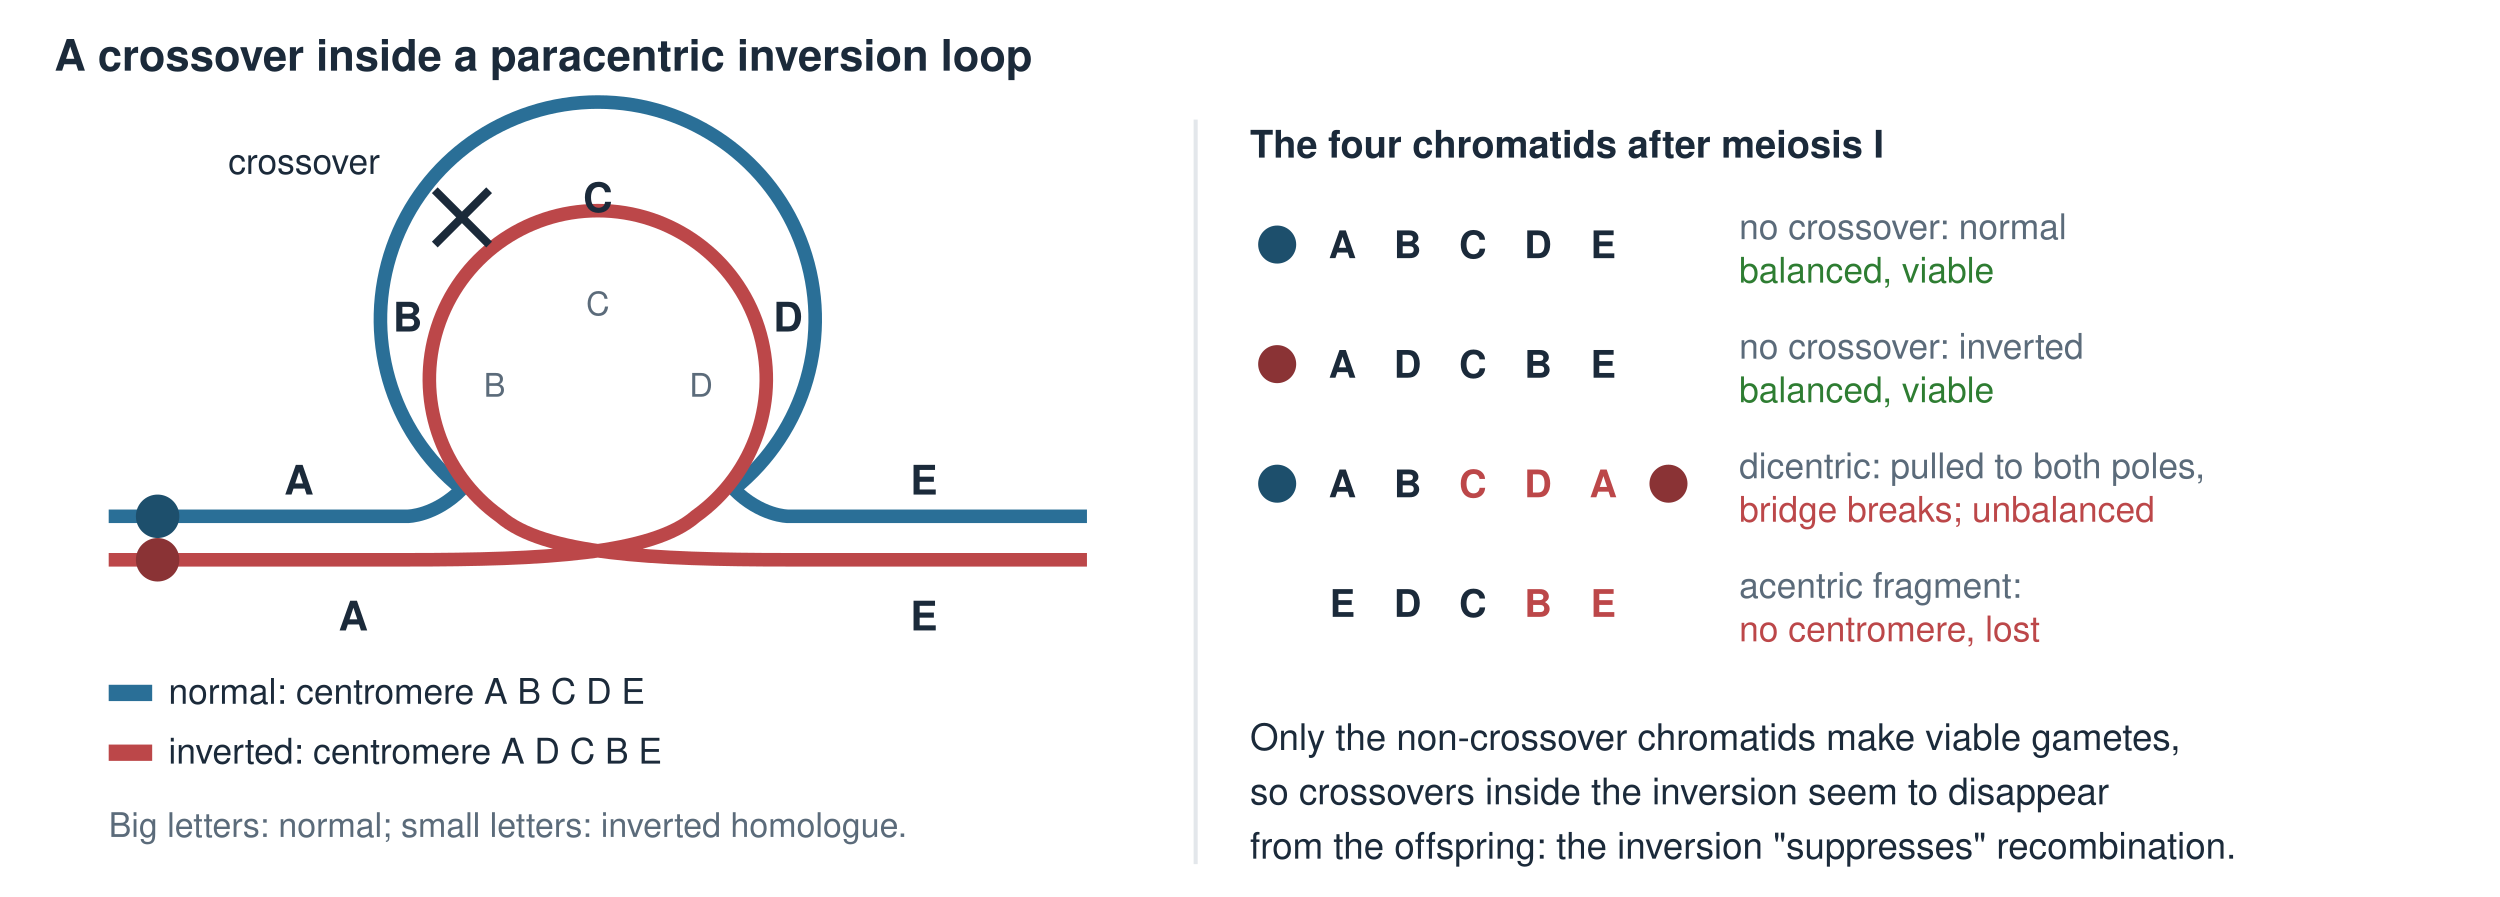
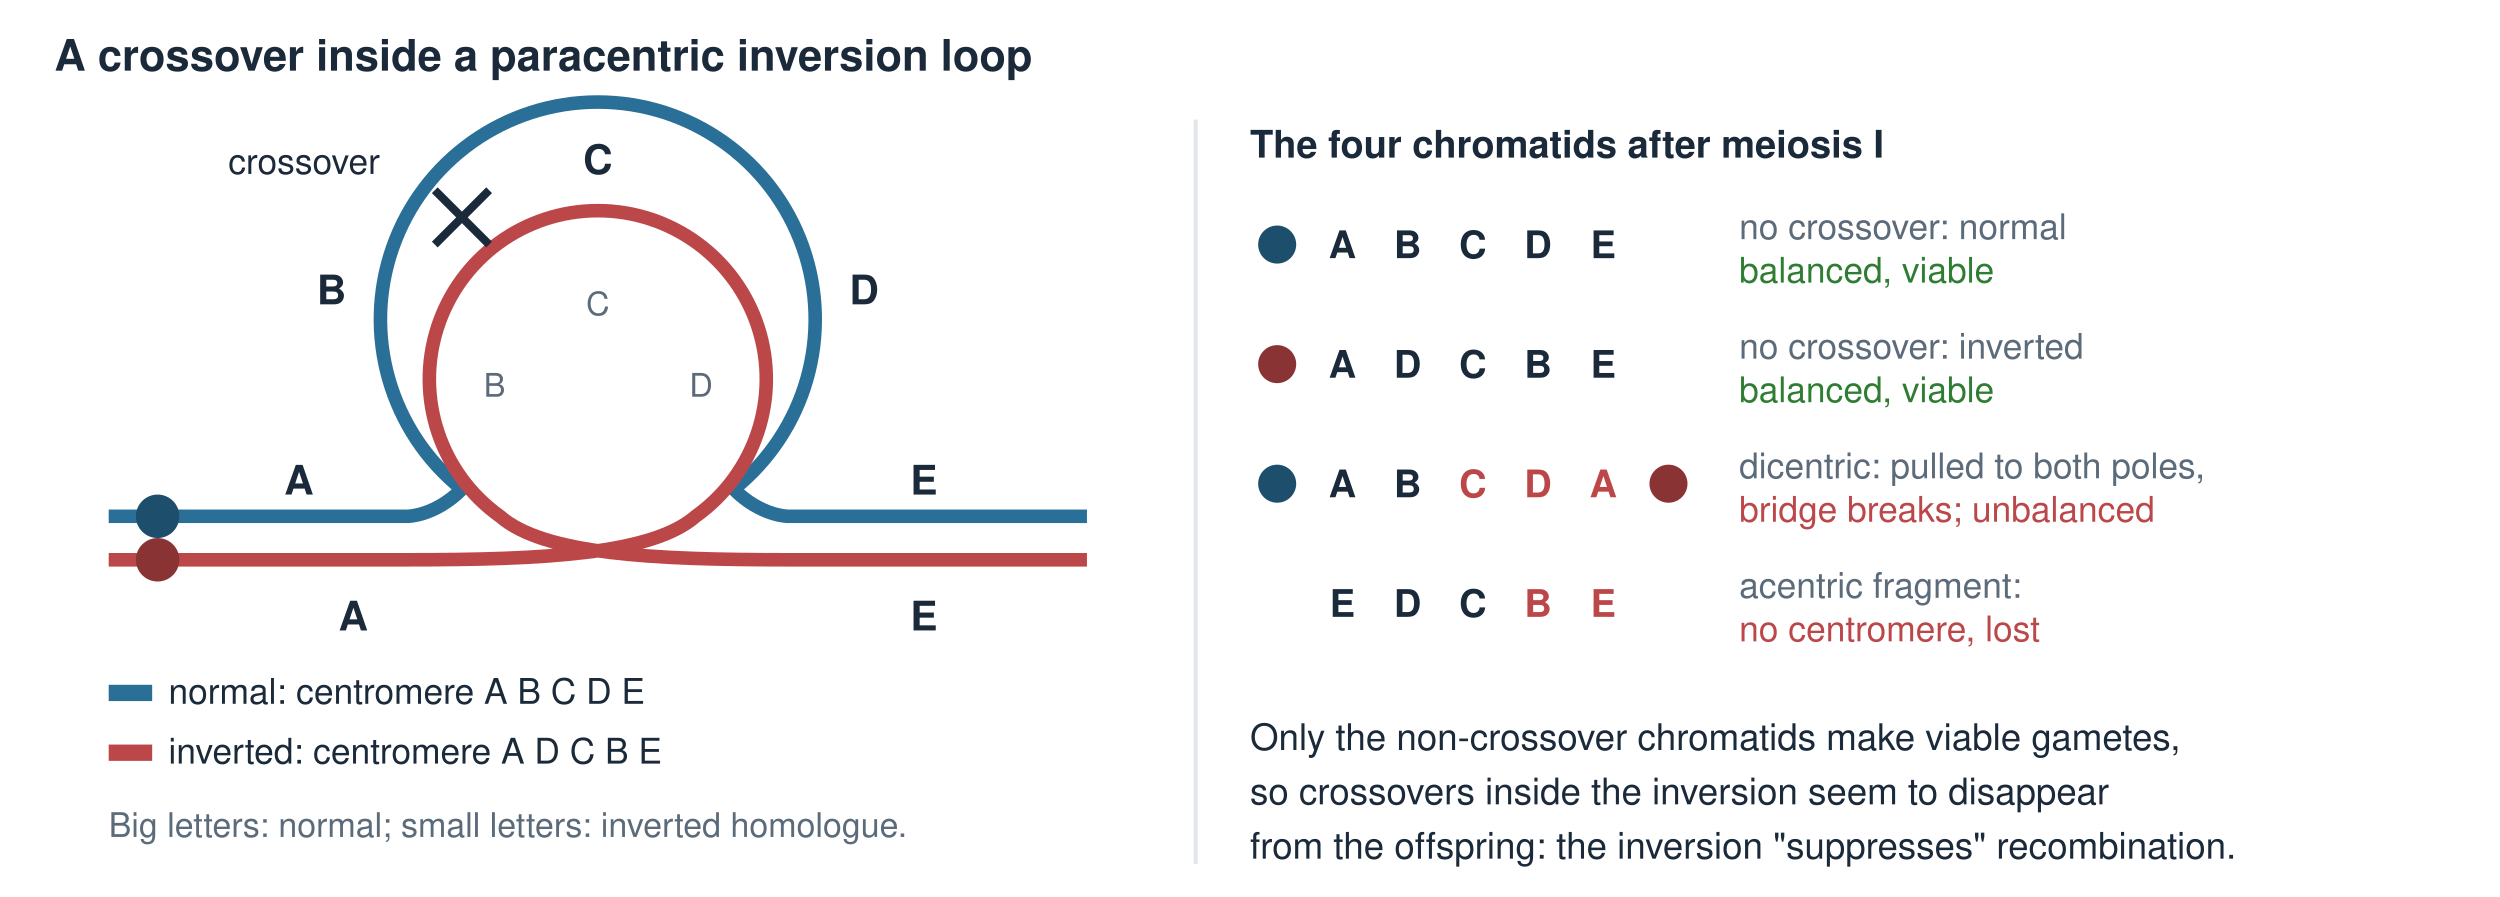
<svg xmlns="http://www.w3.org/2000/svg" viewBox="0 0 920 330" width="920" height="330" font-family="Helvetica, Arial, sans-serif">
  <text x="20" y="26" font-size="16" font-weight="bold" fill="#1b2a3a">A crossover inside a paracentric inversion loop</text>
  <path d="M40,190 L150,190 C150,190 160,190 170,180 A80,80 0 1 1 270,180 C280,190 290,190 290,190 L400,190" fill="none" stroke="#2a6f97" stroke-width="5" />
  <path d="M40,206 L150,206 C200,206 240,204 256,190 A62,62 0 1 0 184,190 C200,204 240,206 290,206 L400,206" fill="none" stroke="#bc4749" stroke-width="5" />
  <circle cx="58" cy="190" r="8" fill="#1d4f6c" />
  <circle cx="58" cy="206" r="8" fill="#8a3335" />
  <g font-size="15" font-weight="bold" text-anchor="middle" fill="#1b2a3a">
    <text x="110" y="182">A</text>
    <text x="130" y="232">A</text>
    <text x="340" y="182">E</text>
    <text x="340" y="232">E</text>
-     <text x="150" y="122">B</text>
-     <text x="220" y="78">C</text>
-     <text x="290" y="122">D</text>
+     <text x="122" y="112">B</text>
+     <text x="220" y="64">C</text>
+     <text x="318" y="112">D</text>
  </g>
  <g font-size="12" text-anchor="middle" fill="#5b6b7a">
    <text x="182" y="146">B</text>
    <text x="220" y="116">C</text>
    <text x="258" y="146">D</text>
  </g>
  <path d="M160,70 L180,90 M180,70 L160,90" stroke="#1b2a3a" stroke-width="3" />
  <text x="84" y="64" font-size="13" fill="#1b2a3a">crossover</text>
  <g font-size="13" fill="#1b2a3a">
    <rect x="40" y="252" width="16" height="6" fill="#2a6f97" />
    <text x="62" y="259">normal: centromere A B C D E</text>
    <rect x="40" y="274" width="16" height="6" fill="#bc4749" />
    <text x="62" y="281">inverted: centromere A D C B E</text>
  </g>
  <text x="40" y="308" font-size="12.5" fill="#5b6b7a">Big letters: normal; small letters: inverted homologue.</text>
  <line x1="440" y1="44" x2="440" y2="318" stroke="#e3e7eb" stroke-width="1.5" />
  <text x="460" y="58" font-size="14" font-weight="bold" fill="#1b2a3a">The four chromatids after meiosis I</text>
  <g font-size="14" font-weight="bold" fill="#1b2a3a" text-anchor="middle">
    <circle cx="470" cy="90" r="7" fill="#1d4f6c" />
    <text x="494" y="95">A</text>
    <text x="518" y="95">B</text>
    <text x="542" y="95">C</text>
    <text x="566" y="95">D</text>
    <text x="590" y="95">E</text>
    <circle cx="470" cy="134" r="7" fill="#8a3335" />
    <text x="494" y="139">A</text>
    <text x="518" y="139">D</text>
    <text x="542" y="139">C</text>
    <text x="566" y="139">B</text>
    <text x="590" y="139">E</text>
    <circle cx="470" cy="178" r="7" fill="#1d4f6c" />
    <text x="494" y="183">A</text>
    <text x="518" y="183">B</text>
    <text x="542" y="183" fill="#bc4749">C</text>
    <text x="566" y="183" fill="#bc4749">D</text>
    <text x="590" y="183" fill="#bc4749">A</text>
    <circle cx="614" cy="178" r="7" fill="#8a3335" />
    <text x="494" y="227">E</text>
    <text x="518" y="227">D</text>
    <text x="542" y="227">C</text>
    <text x="566" y="227" fill="#bc4749">B</text>
    <text x="590" y="227" fill="#bc4749">E</text>
  </g>
  <g font-size="13" fill="#5b6b7a">
    <text x="640" y="88">no crossover: normal</text>
    <text x="640" y="104" fill="#2e7d32">balanced, viable</text>
    <text x="640" y="132">no crossover: inverted</text>
    <text x="640" y="148" fill="#2e7d32">balanced, viable</text>
    <text x="640" y="176">dicentric: pulled to both poles,</text>
    <text x="640" y="192" fill="#bc4749">bridge breaks; unbalanced</text>
    <text x="640" y="220">acentric fragment:</text>
    <text x="640" y="236" fill="#bc4749">no centromere, lost</text>
  </g>
  <text x="460" y="276" font-size="13.5" fill="#1b2a3a">Only the non-crossover chromatids make viable gametes,</text>
  <text x="460" y="296" font-size="13.5" fill="#1b2a3a">so crossovers inside the inversion seem to disappear</text>
  <text x="460" y="316" font-size="13.5" fill="#1b2a3a">from the offspring: the inversion "suppresses" recombination.</text>
</svg>
